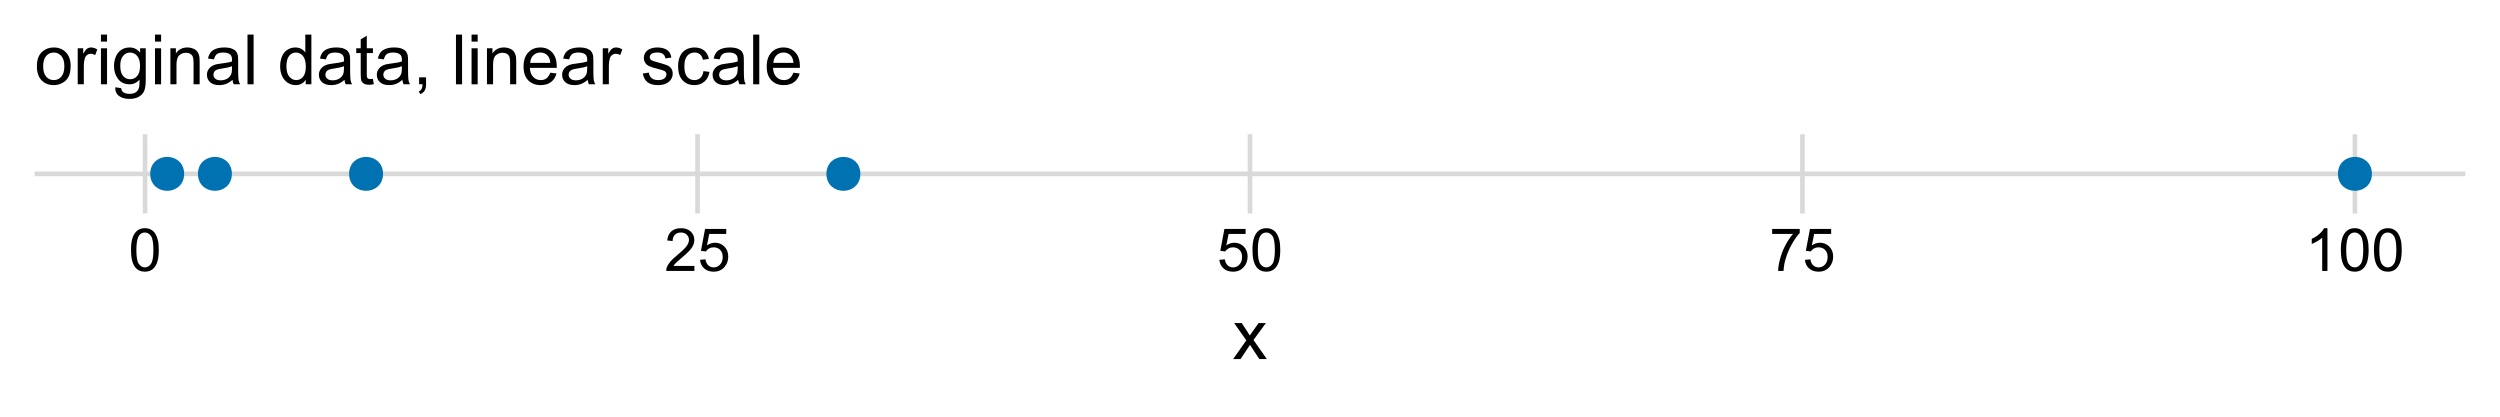
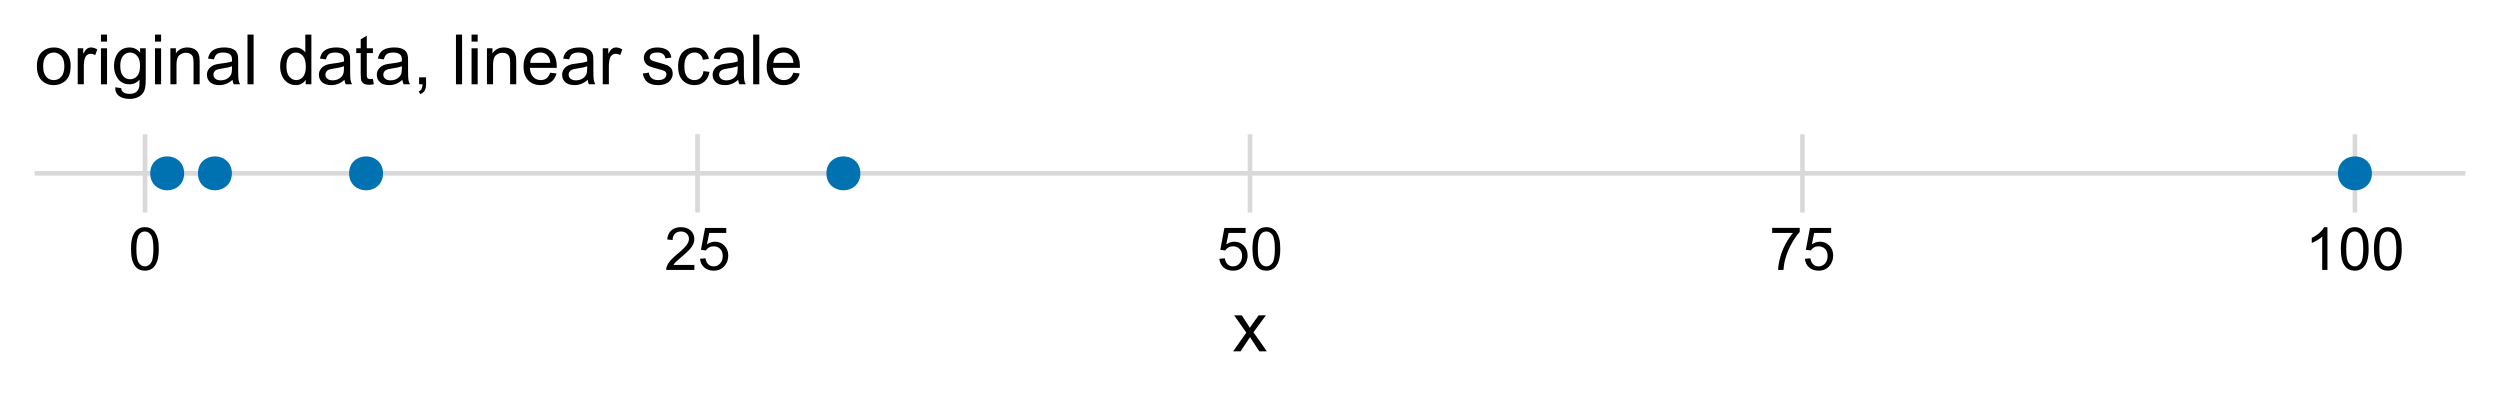
<svg xmlns="http://www.w3.org/2000/svg" xmlns:xlink="http://www.w3.org/1999/xlink" width="576pt" height="96pt" viewBox="0 0 576 96" version="1.1">
  <defs>
    <g>
      <symbol overflow="visible" id="glyph0-0">
        <path style="stroke:none;" d="M 1.715 0 L 1.715 -8.57 L 8.57 -8.57 L 8.57 0 Z M 1.93 -0.215 L 8.355 -0.215 L 8.355 -8.355 L 1.93 -8.355 Z M 1.93 -0.215 " />
      </symbol>
      <symbol overflow="visible" id="glyph0-1">
        <path style="stroke:none;" d="M 0.57 -4.84 C 0.566 -6 0.688 -6.934 0.926 -7.645 C 1.164 -8.352 1.52 -8.898 1.992 -9.281 C 2.461 -9.664 3.051 -9.855 3.77 -9.855 C 4.293 -9.855 4.758 -9.75 5.156 -9.539 C 5.555 -9.328 5.883 -9.02 6.141 -8.621 C 6.398 -8.219 6.602 -7.734 6.75 -7.16 C 6.898 -6.586 6.973 -5.812 6.973 -4.84 C 6.973 -3.688 6.852 -2.758 6.617 -2.051 C 6.375 -1.344 6.023 -0.797 5.555 -0.41 C 5.082 -0.027 4.484 0.164 3.77 0.168 C 2.82 0.164 2.078 -0.172 1.539 -0.852 C 0.891 -1.664 0.566 -2.996 0.57 -4.84 Z M 1.809 -4.84 C 1.805 -3.23 1.992 -2.156 2.375 -1.625 C 2.75 -1.086 3.215 -0.82 3.77 -0.824 C 4.32 -0.82 4.785 -1.086 5.164 -1.625 C 5.539 -2.156 5.73 -3.23 5.73 -4.84 C 5.73 -6.457 5.539 -7.531 5.164 -8.062 C 4.785 -8.594 4.316 -8.859 3.758 -8.859 C 3.199 -8.859 2.758 -8.625 2.43 -8.156 C 2.012 -7.555 1.805 -6.449 1.809 -4.84 Z M 1.809 -4.84 " />
      </symbol>
      <symbol overflow="visible" id="glyph0-2">
        <path style="stroke:none;" d="M 6.902 -1.16 L 6.902 0 L 0.414 0 C 0.402 -0.289 0.449 -0.566 0.555 -0.836 C 0.719 -1.277 0.984 -1.711 1.348 -2.141 C 1.711 -2.566 2.234 -3.062 2.926 -3.629 C 3.988 -4.5 4.711 -5.195 5.09 -5.707 C 5.461 -6.219 5.648 -6.703 5.652 -7.16 C 5.648 -7.637 5.477 -8.039 5.141 -8.367 C 4.797 -8.695 4.352 -8.859 3.805 -8.859 C 3.219 -8.859 2.754 -8.684 2.41 -8.336 C 2.059 -7.988 1.883 -7.508 1.883 -6.891 L 0.645 -7.02 C 0.727 -7.941 1.043 -8.645 1.598 -9.129 C 2.148 -9.613 2.895 -9.855 3.832 -9.855 C 4.77 -9.855 5.512 -9.594 6.066 -9.07 C 6.613 -8.547 6.891 -7.898 6.891 -7.133 C 6.891 -6.734 6.809 -6.348 6.648 -5.973 C 6.488 -5.59 6.223 -5.191 5.848 -4.773 C 5.473 -4.352 4.852 -3.777 3.992 -3.047 C 3.266 -2.438 2.801 -2.023 2.598 -1.812 C 2.387 -1.594 2.219 -1.379 2.09 -1.16 Z M 6.902 -1.16 " />
      </symbol>
      <symbol overflow="visible" id="glyph0-3">
        <path style="stroke:none;" d="M 0.57 -2.57 L 1.836 -2.68 C 1.926 -2.059 2.145 -1.598 2.488 -1.289 C 2.828 -0.977 3.238 -0.82 3.723 -0.824 C 4.301 -0.82 4.793 -1.039 5.195 -1.48 C 5.598 -1.914 5.801 -2.496 5.801 -3.223 C 5.801 -3.91 5.605 -4.449 5.219 -4.848 C 4.832 -5.242 4.328 -5.441 3.703 -5.445 C 3.312 -5.441 2.961 -5.355 2.652 -5.18 C 2.336 -5 2.09 -4.77 1.914 -4.492 L 0.785 -4.641 L 1.734 -9.684 L 6.617 -9.684 L 6.617 -8.531 L 2.699 -8.531 L 2.168 -5.895 C 2.758 -6.301 3.375 -6.504 4.023 -6.508 C 4.879 -6.504 5.602 -6.207 6.191 -5.617 C 6.781 -5.02 7.078 -4.258 7.078 -3.328 C 7.078 -2.438 6.816 -1.668 6.301 -1.023 C 5.668 -0.23 4.809 0.164 3.723 0.168 C 2.824 0.164 2.098 -0.082 1.535 -0.582 C 0.973 -1.078 0.648 -1.742 0.57 -2.57 Z M 0.57 -2.57 " />
      </symbol>
      <symbol overflow="visible" id="glyph0-4">
        <path style="stroke:none;" d="M 0.648 -8.531 L 0.648 -9.691 L 7.004 -9.691 L 7.004 -8.754 C 6.375 -8.086 5.758 -7.199 5.145 -6.098 C 4.531 -4.992 4.055 -3.859 3.723 -2.699 C 3.48 -1.875 3.328 -0.977 3.262 0 L 2.023 0 C 2.031 -0.773 2.184 -1.707 2.477 -2.801 C 2.766 -3.895 3.184 -4.949 3.727 -5.965 C 4.266 -6.98 4.84 -7.836 5.457 -8.531 Z M 0.648 -8.531 " />
      </symbol>
      <symbol overflow="visible" id="glyph0-5">
        <path style="stroke:none;" d="M 5.109 0 L 3.902 0 L 3.902 -7.68 C 3.613 -7.402 3.23 -7.125 2.762 -6.848 C 2.285 -6.57 1.863 -6.363 1.492 -6.227 L 1.492 -7.395 C 2.164 -7.707 2.754 -8.09 3.262 -8.543 C 3.766 -8.996 4.121 -9.434 4.332 -9.855 L 5.109 -9.855 Z M 5.109 0 " />
      </symbol>
      <symbol overflow="visible" id="glyph1-0">
        <path style="stroke:none;" d="M 2 0 L 2 -10 L 10 -10 L 10 0 Z M 2.25 -0.25 L 9.75 -0.25 L 9.75 -9.75 L 2.25 -9.75 Z M 2.25 -0.25 " />
      </symbol>
      <symbol overflow="visible" id="glyph1-1">
        <path style="stroke:none;" d="M 0.117 0 L 3.148 -4.312 L 0.344 -8.297 L 2.102 -8.297 L 3.375 -6.352 C 3.613 -5.98 3.805 -5.668 3.953 -5.422 C 4.18 -5.762 4.391 -6.066 4.586 -6.336 L 5.984 -8.297 L 7.664 -8.297 L 4.797 -4.391 L 7.883 0 L 6.156 0 L 4.453 -2.578 L 4 -3.273 L 1.82 0 Z M 0.117 0 " />
      </symbol>
      <symbol overflow="visible" id="glyph1-2">
        <path style="stroke:none;" d="M 0.531 -4.148 C 0.527 -5.684 0.953 -6.82 1.812 -7.562 C 2.523 -8.176 3.395 -8.484 4.422 -8.484 C 5.559 -8.484 6.492 -8.109 7.219 -7.363 C 7.941 -6.613 8.301 -5.582 8.305 -4.266 C 8.301 -3.195 8.141 -2.355 7.824 -1.746 C 7.5 -1.133 7.035 -0.656 6.426 -0.32 C 5.812 0.02 5.145 0.188 4.422 0.188 C 3.258 0.188 2.32 -0.184 1.605 -0.93 C 0.887 -1.672 0.527 -2.746 0.531 -4.148 Z M 1.977 -4.148 C 1.973 -3.086 2.207 -2.289 2.672 -1.762 C 3.133 -1.23 3.715 -0.965 4.422 -0.969 C 5.117 -0.965 5.699 -1.23 6.164 -1.766 C 6.625 -2.293 6.855 -3.105 6.859 -4.195 C 6.855 -5.219 6.621 -5.996 6.16 -6.527 C 5.691 -7.055 5.113 -7.316 4.422 -7.32 C 3.715 -7.316 3.133 -7.055 2.672 -6.531 C 2.207 -6.004 1.973 -5.211 1.977 -4.148 Z M 1.977 -4.148 " />
      </symbol>
      <symbol overflow="visible" id="glyph1-3">
        <path style="stroke:none;" d="M 1.039 0 L 1.039 -8.297 L 2.305 -8.297 L 2.305 -7.039 C 2.625 -7.625 2.926 -8.016 3.199 -8.203 C 3.473 -8.391 3.773 -8.484 4.102 -8.484 C 4.574 -8.484 5.055 -8.332 5.547 -8.031 L 5.062 -6.727 C 4.719 -6.93 4.375 -7.031 4.031 -7.031 C 3.723 -7.031 3.445 -6.938 3.203 -6.754 C 2.957 -6.566 2.781 -6.309 2.68 -5.984 C 2.52 -5.48 2.441 -4.934 2.445 -4.344 L 2.445 0 Z M 1.039 0 " />
      </symbol>
      <symbol overflow="visible" id="glyph1-4">
        <path style="stroke:none;" d="M 1.062 -9.836 L 1.062 -11.453 L 2.469 -11.453 L 2.469 -9.836 Z M 1.062 0 L 1.062 -8.297 L 2.469 -8.297 L 2.469 0 Z M 1.062 0 " />
      </symbol>
      <symbol overflow="visible" id="glyph1-5">
        <path style="stroke:none;" d="M 0.797 0.688 L 2.164 0.891 C 2.219 1.312 2.379 1.617 2.641 1.812 C 2.988 2.07 3.465 2.203 4.07 2.203 C 4.719 2.203 5.223 2.07 5.578 1.812 C 5.93 1.547 6.168 1.184 6.297 0.719 C 6.367 0.43 6.402 -0.168 6.398 -1.086 C 5.781 -0.359 5.016 0 4.102 0 C 2.961 0 2.078 -0.41 1.453 -1.234 C 0.828 -2.055 0.516 -3.043 0.516 -4.195 C 0.516 -4.984 0.656 -5.715 0.945 -6.387 C 1.227 -7.055 1.645 -7.57 2.191 -7.938 C 2.734 -8.301 3.371 -8.484 4.109 -8.484 C 5.086 -8.484 5.895 -8.086 6.531 -7.297 L 6.531 -8.297 L 7.828 -8.297 L 7.828 -1.125 C 7.828 0.164 7.695 1.078 7.434 1.621 C 7.168 2.156 6.75 2.582 6.184 2.898 C 5.609 3.207 4.91 3.363 4.078 3.367 C 3.086 3.363 2.285 3.141 1.68 2.699 C 1.066 2.25 0.773 1.578 0.797 0.688 Z M 1.961 -4.297 C 1.957 -3.203 2.172 -2.41 2.609 -1.914 C 3.039 -1.41 3.582 -1.16 4.234 -1.164 C 4.879 -1.16 5.422 -1.41 5.859 -1.91 C 6.297 -2.406 6.516 -3.184 6.516 -4.25 C 6.516 -5.262 6.289 -6.027 5.84 -6.547 C 5.387 -7.059 4.844 -7.316 4.211 -7.32 C 3.582 -7.316 3.051 -7.062 2.617 -6.559 C 2.176 -6.047 1.957 -5.293 1.961 -4.297 Z M 1.961 -4.297 " />
      </symbol>
      <symbol overflow="visible" id="glyph1-6">
        <path style="stroke:none;" d="M 1.055 0 L 1.055 -8.297 L 2.32 -8.297 L 2.32 -7.117 C 2.93 -8.027 3.809 -8.484 4.961 -8.484 C 5.457 -8.484 5.918 -8.395 6.34 -8.215 C 6.758 -8.035 7.07 -7.797 7.281 -7.508 C 7.488 -7.211 7.633 -6.867 7.719 -6.469 C 7.766 -6.207 7.793 -5.75 7.797 -5.102 L 7.797 0 L 6.391 0 L 6.391 -5.047 C 6.387 -5.617 6.332 -6.047 6.227 -6.332 C 6.113 -6.613 5.918 -6.84 5.645 -7.012 C 5.363 -7.18 5.039 -7.266 4.664 -7.266 C 4.062 -7.266 3.543 -7.074 3.113 -6.695 C 2.676 -6.312 2.461 -5.59 2.461 -4.531 L 2.461 0 Z M 1.055 0 " />
      </symbol>
      <symbol overflow="visible" id="glyph1-7">
        <path style="stroke:none;" d="M 6.469 -1.023 C 5.945 -0.578 5.441 -0.266 4.965 -0.086 C 4.48 0.098 3.965 0.188 3.414 0.188 C 2.5 0.188 1.801 -0.035 1.312 -0.48 C 0.82 -0.926 0.574 -1.492 0.578 -2.188 C 0.574 -2.59 0.668 -2.961 0.855 -3.301 C 1.039 -3.633 1.281 -3.902 1.582 -4.109 C 1.879 -4.309 2.215 -4.465 2.594 -4.57 C 2.867 -4.641 3.285 -4.711 3.844 -4.781 C 4.977 -4.914 5.812 -5.074 6.352 -5.266 C 6.355 -5.457 6.355 -5.578 6.359 -5.633 C 6.355 -6.203 6.223 -6.609 5.961 -6.844 C 5.598 -7.16 5.066 -7.316 4.359 -7.32 C 3.695 -7.316 3.207 -7.203 2.895 -6.973 C 2.578 -6.738 2.344 -6.328 2.195 -5.742 L 0.82 -5.93 C 0.945 -6.516 1.148 -6.988 1.438 -7.355 C 1.719 -7.715 2.133 -7.996 2.68 -8.191 C 3.219 -8.387 3.848 -8.484 4.562 -8.484 C 5.27 -8.484 5.844 -8.398 6.289 -8.234 C 6.727 -8.062 7.055 -7.855 7.266 -7.605 C 7.473 -7.352 7.617 -7.031 7.703 -6.648 C 7.746 -6.406 7.77 -5.973 7.773 -5.352 L 7.773 -3.477 C 7.77 -2.164 7.801 -1.34 7.863 -0.996 C 7.922 -0.648 8.039 -0.316 8.219 0 L 6.75 0 C 6.602 -0.289 6.508 -0.629 6.469 -1.023 Z M 6.352 -4.164 C 5.84 -3.953 5.074 -3.777 4.055 -3.633 C 3.477 -3.547 3.066 -3.453 2.828 -3.352 C 2.586 -3.246 2.402 -3.094 2.273 -2.895 C 2.141 -2.691 2.074 -2.469 2.078 -2.227 C 2.074 -1.852 2.215 -1.539 2.504 -1.289 C 2.785 -1.039 3.203 -0.914 3.75 -0.914 C 4.289 -0.914 4.77 -1.031 5.195 -1.27 C 5.613 -1.504 5.922 -1.828 6.125 -2.242 C 6.273 -2.559 6.352 -3.027 6.352 -3.648 Z M 6.352 -4.164 " />
      </symbol>
      <symbol overflow="visible" id="glyph1-8">
        <path style="stroke:none;" d="M 1.023 0 L 1.023 -11.453 L 2.43 -11.453 L 2.43 0 Z M 1.023 0 " />
      </symbol>
      <symbol overflow="visible" id="glyph1-9">
        <path style="stroke:none;" d="" />
      </symbol>
      <symbol overflow="visible" id="glyph1-10">
        <path style="stroke:none;" d="M 6.438 0 L 6.438 -1.047 C 5.91 -0.223 5.137 0.188 4.117 0.188 C 3.453 0.188 2.844 0.008 2.293 -0.359 C 1.734 -0.719 1.305 -1.23 1.004 -1.887 C 0.695 -2.539 0.543 -3.289 0.547 -4.141 C 0.543 -4.965 0.684 -5.715 0.961 -6.395 C 1.234 -7.066 1.648 -7.586 2.203 -7.945 C 2.754 -8.305 3.371 -8.484 4.055 -8.484 C 4.555 -8.484 5 -8.379 5.391 -8.168 C 5.781 -7.957 6.098 -7.68 6.344 -7.344 L 6.344 -11.453 L 7.742 -11.453 L 7.742 0 Z M 1.992 -4.141 C 1.992 -3.074 2.215 -2.281 2.664 -1.758 C 3.109 -1.23 3.637 -0.965 4.25 -0.969 C 4.859 -0.965 5.383 -1.219 5.816 -1.723 C 6.242 -2.223 6.457 -2.988 6.461 -4.023 C 6.457 -5.156 6.238 -5.988 5.805 -6.523 C 5.363 -7.051 4.824 -7.316 4.188 -7.32 C 3.559 -7.316 3.035 -7.062 2.621 -6.555 C 2.199 -6.043 1.992 -5.238 1.992 -4.141 Z M 1.992 -4.141 " />
      </symbol>
      <symbol overflow="visible" id="glyph1-11">
        <path style="stroke:none;" d="M 4.125 -1.258 L 4.328 -0.016 C 3.93 0.066 3.574 0.105 3.266 0.109 C 2.75 0.105 2.355 0.027 2.078 -0.133 C 1.793 -0.293 1.594 -0.504 1.484 -0.77 C 1.367 -1.027 1.312 -1.582 1.312 -2.43 L 1.312 -7.203 L 0.281 -7.203 L 0.281 -8.297 L 1.312 -8.297 L 1.312 -10.352 L 2.711 -11.195 L 2.711 -8.297 L 4.125 -8.297 L 4.125 -7.203 L 2.711 -7.203 L 2.711 -2.352 C 2.707 -1.945 2.73 -1.688 2.785 -1.578 C 2.832 -1.461 2.914 -1.371 3.027 -1.305 C 3.137 -1.234 3.297 -1.199 3.508 -1.203 C 3.66 -1.199 3.867 -1.219 4.125 -1.258 Z M 4.125 -1.258 " />
      </symbol>
      <symbol overflow="visible" id="glyph1-12">
        <path style="stroke:none;" d="M 1.422 0 L 1.422 -1.602 L 3.023 -1.602 L 3.023 0 C 3.023 0.586 2.918 1.059 2.711 1.426 C 2.5 1.785 2.168 2.066 1.719 2.266 L 1.328 1.664 C 1.621 1.531 1.84 1.34 1.984 1.09 C 2.121 0.836 2.199 0.473 2.219 0 Z M 1.422 0 " />
      </symbol>
      <symbol overflow="visible" id="glyph1-13">
        <path style="stroke:none;" d="M 6.734 -2.672 L 8.188 -2.492 C 7.953 -1.641 7.531 -0.984 6.914 -0.516 C 6.293 -0.047 5.5 0.188 4.539 0.188 C 3.324 0.188 2.363 -0.184 1.652 -0.934 C 0.941 -1.676 0.586 -2.727 0.586 -4.078 C 0.586 -5.473 0.945 -6.555 1.664 -7.328 C 2.383 -8.098 3.312 -8.484 4.461 -8.484 C 5.566 -8.484 6.473 -8.105 7.18 -7.352 C 7.879 -6.594 8.23 -5.531 8.234 -4.164 C 8.23 -4.078 8.23 -3.953 8.227 -3.789 L 2.039 -3.789 C 2.09 -2.875 2.348 -2.176 2.812 -1.695 C 3.273 -1.207 3.852 -0.965 4.547 -0.969 C 5.062 -0.965 5.5 -1.102 5.867 -1.375 C 6.227 -1.645 6.516 -2.078 6.734 -2.672 Z M 2.117 -4.945 L 6.75 -4.945 C 6.688 -5.641 6.508 -6.164 6.219 -6.516 C 5.766 -7.055 5.188 -7.324 4.477 -7.328 C 3.828 -7.324 3.285 -7.109 2.848 -6.68 C 2.406 -6.246 2.16 -5.668 2.117 -4.945 Z M 2.117 -4.945 " />
      </symbol>
      <symbol overflow="visible" id="glyph1-14">
        <path style="stroke:none;" d="M 0.492 -2.477 L 1.883 -2.695 C 1.957 -2.137 2.176 -1.707 2.535 -1.414 C 2.891 -1.113 3.391 -0.965 4.031 -0.969 C 4.676 -0.965 5.152 -1.098 5.469 -1.363 C 5.777 -1.625 5.934 -1.934 5.938 -2.289 C 5.934 -2.605 5.797 -2.855 5.523 -3.039 C 5.328 -3.16 4.848 -3.32 4.086 -3.516 C 3.051 -3.773 2.336 -3.996 1.941 -4.191 C 1.539 -4.379 1.238 -4.645 1.035 -4.98 C 0.828 -5.316 0.727 -5.688 0.727 -6.094 C 0.727 -6.461 0.809 -6.801 0.98 -7.121 C 1.145 -7.434 1.375 -7.695 1.672 -7.906 C 1.887 -8.062 2.188 -8.199 2.566 -8.316 C 2.941 -8.426 3.344 -8.484 3.781 -8.484 C 4.43 -8.484 5.004 -8.391 5.496 -8.203 C 5.988 -8.016 6.352 -7.762 6.586 -7.441 C 6.82 -7.121 6.98 -6.691 7.07 -6.156 L 5.695 -5.969 C 5.633 -6.395 5.449 -6.727 5.152 -6.969 C 4.848 -7.203 4.426 -7.324 3.883 -7.328 C 3.234 -7.324 2.773 -7.219 2.5 -7.008 C 2.223 -6.793 2.086 -6.543 2.086 -6.258 C 2.086 -6.074 2.141 -5.91 2.258 -5.766 C 2.367 -5.613 2.547 -5.488 2.797 -5.391 C 2.934 -5.336 3.348 -5.215 4.039 -5.031 C 5.031 -4.762 5.727 -4.543 6.121 -4.379 C 6.512 -4.207 6.82 -3.961 7.047 -3.641 C 7.27 -3.312 7.383 -2.914 7.383 -2.438 C 7.383 -1.969 7.246 -1.527 6.973 -1.113 C 6.699 -0.699 6.305 -0.379 5.789 -0.152 C 5.273 0.074 4.688 0.188 4.039 0.188 C 2.957 0.188 2.137 -0.035 1.574 -0.484 C 1.008 -0.93 0.648 -1.594 0.492 -2.477 Z M 0.492 -2.477 " />
      </symbol>
      <symbol overflow="visible" id="glyph1-15">
        <path style="stroke:none;" d="M 6.469 -3.039 L 7.852 -2.859 C 7.699 -1.906 7.312 -1.16 6.691 -0.621 C 6.066 -0.082 5.301 0.188 4.398 0.188 C 3.262 0.188 2.348 -0.184 1.66 -0.926 C 0.965 -1.668 0.621 -2.73 0.625 -4.117 C 0.621 -5.012 0.77 -5.797 1.07 -6.469 C 1.363 -7.141 1.816 -7.645 2.426 -7.98 C 3.031 -8.316 3.691 -8.484 4.406 -8.484 C 5.305 -8.484 6.039 -8.254 6.617 -7.801 C 7.188 -7.34 7.555 -6.695 7.719 -5.859 L 6.352 -5.648 C 6.219 -6.203 5.988 -6.621 5.66 -6.906 C 5.328 -7.184 4.926 -7.324 4.461 -7.328 C 3.75 -7.324 3.176 -7.07 2.734 -6.566 C 2.289 -6.055 2.066 -5.25 2.07 -4.156 C 2.066 -3.039 2.281 -2.23 2.711 -1.727 C 3.137 -1.219 3.695 -0.965 4.383 -0.969 C 4.934 -0.965 5.395 -1.137 5.766 -1.477 C 6.133 -1.812 6.367 -2.332 6.469 -3.039 Z M 6.469 -3.039 " />
      </symbol>
    </g>
    <clipPath id="clip1">
      <path d="M 7.969 39 L 568.027 39 L 568.027 41 L 7.969 41 Z M 7.969 39 " />
    </clipPath>
    <clipPath id="clip2">
-       <path d="M 32 30.914 L 34 30.914 L 34 49.195 L 32 49.195 Z M 32 30.914 " />
+       <path d="M 32 30.914 L 34 30.914 L 34 48.961 L 32 48.961 Z M 32 30.914 " />
    </clipPath>
    <clipPath id="clip3">
-       <path d="M 160 30.914 L 162 30.914 L 162 49.195 L 160 49.195 Z M 160 30.914 " />
+       <path d="M 160 30.914 L 162 30.914 L 162 48.961 L 160 48.961 Z M 160 30.914 " />
    </clipPath>
    <clipPath id="clip4">
-       <path d="M 287 30.914 L 289 30.914 L 289 49.195 L 287 49.195 Z M 287 30.914 " />
+       <path d="M 287 30.914 L 289 30.914 L 289 48.961 L 287 48.961 Z M 287 30.914 " />
    </clipPath>
    <clipPath id="clip5">
-       <path d="M 414 30.914 L 416 30.914 L 416 49.195 L 414 49.195 Z M 414 30.914 " />
+       <path d="M 414 30.914 L 416 30.914 L 416 48.961 L 414 48.961 Z M 414 30.914 " />
    </clipPath>
    <clipPath id="clip6">
-       <path d="M 542 30.914 L 544 30.914 L 544 49.195 L 542 49.195 Z M 542 30.914 " />
+       <path d="M 542 30.914 L 544 30.914 L 544 48.961 L 542 48.961 Z M 542 30.914 " />
    </clipPath>
  </defs>
  <g id="surface44">
    <rect x="0" y="0" width="576" height="96" style="fill:rgb(100%,100%,100%);fill-opacity:1;stroke:none;" />
    <g clip-path="url(#clip1)" clip-rule="nonzero">
-       <path style="fill:none;stroke-width:1.067;stroke-linecap:butt;stroke-linejoin:round;stroke:rgb(85.098%,85.098%,85.098%);stroke-opacity:1;stroke-miterlimit:10;" d="M 7.969 40.055 L 568.031 40.055 " />
+       <path style="fill:none;stroke-width:1.067;stroke-linecap:butt;stroke-linejoin:round;stroke:rgb(85.098%,85.098%,85.098%);stroke-opacity:1;stroke-miterlimit:10;" d="M 7.969 39.938 L 568.031 39.938 " />
    </g>
    <g clip-path="url(#clip2)" clip-rule="nonzero">
-       <path style="fill:none;stroke-width:1.067;stroke-linecap:butt;stroke-linejoin:round;stroke:rgb(85.098%,85.098%,85.098%);stroke-opacity:1;stroke-miterlimit:10;" d="M 33.426 49.195 L 33.426 30.914 " />
+       <path style="fill:none;stroke-width:1.067;stroke-linecap:butt;stroke-linejoin:round;stroke:rgb(85.098%,85.098%,85.098%);stroke-opacity:1;stroke-miterlimit:10;" d="M 33.426 48.961 L 33.426 30.914 " />
    </g>
    <g clip-path="url(#clip3)" clip-rule="nonzero">
-       <path style="fill:none;stroke-width:1.067;stroke-linecap:butt;stroke-linejoin:round;stroke:rgb(85.098%,85.098%,85.098%);stroke-opacity:1;stroke-miterlimit:10;" d="M 160.715 49.195 L 160.715 30.914 " />
+       <path style="fill:none;stroke-width:1.067;stroke-linecap:butt;stroke-linejoin:round;stroke:rgb(85.098%,85.098%,85.098%);stroke-opacity:1;stroke-miterlimit:10;" d="M 160.715 48.961 L 160.715 30.914 " />
    </g>
    <g clip-path="url(#clip4)" clip-rule="nonzero">
-       <path style="fill:none;stroke-width:1.067;stroke-linecap:butt;stroke-linejoin:round;stroke:rgb(85.098%,85.098%,85.098%);stroke-opacity:1;stroke-miterlimit:10;" d="M 288 49.195 L 288 30.914 " />
+       <path style="fill:none;stroke-width:1.067;stroke-linecap:butt;stroke-linejoin:round;stroke:rgb(85.098%,85.098%,85.098%);stroke-opacity:1;stroke-miterlimit:10;" d="M 288 48.961 L 288 30.914 " />
    </g>
    <g clip-path="url(#clip5)" clip-rule="nonzero">
-       <path style="fill:none;stroke-width:1.067;stroke-linecap:butt;stroke-linejoin:round;stroke:rgb(85.098%,85.098%,85.098%);stroke-opacity:1;stroke-miterlimit:10;" d="M 415.285 49.195 L 415.285 30.914 " />
+       <path style="fill:none;stroke-width:1.067;stroke-linecap:butt;stroke-linejoin:round;stroke:rgb(85.098%,85.098%,85.098%);stroke-opacity:1;stroke-miterlimit:10;" d="M 415.285 48.961 L 415.285 30.914 " />
    </g>
    <g clip-path="url(#clip6)" clip-rule="nonzero">
-       <path style="fill:none;stroke-width:1.067;stroke-linecap:butt;stroke-linejoin:round;stroke:rgb(85.098%,85.098%,85.098%);stroke-opacity:1;stroke-miterlimit:10;" d="M 542.574 49.195 L 542.574 30.914 " />
+       <path style="fill:none;stroke-width:1.067;stroke-linecap:butt;stroke-linejoin:round;stroke:rgb(85.098%,85.098%,85.098%);stroke-opacity:1;stroke-miterlimit:10;" d="M 542.574 48.961 L 542.574 30.914 " />
    </g>
-     <path style="fill-rule:nonzero;fill:rgb(0%,44.706%,69.804%);fill-opacity:1;stroke-width:0.709;stroke-linecap:round;stroke-linejoin:round;stroke:rgb(0%,44.706%,69.804%);stroke-opacity:1;stroke-miterlimit:10;" d="M 42.074 40.055 C 42.074 44.797 34.965 44.797 34.965 40.055 C 34.965 35.316 42.074 35.316 42.074 40.055 " />
-     <path style="fill-rule:nonzero;fill:rgb(0%,44.706%,69.804%);fill-opacity:1;stroke-width:0.709;stroke-linecap:round;stroke-linejoin:round;stroke:rgb(0%,44.706%,69.804%);stroke-opacity:1;stroke-miterlimit:10;" d="M 53.07 40.055 C 53.07 44.797 45.961 44.797 45.961 40.055 C 45.961 35.316 53.07 35.316 53.07 40.055 " />
-     <path style="fill-rule:nonzero;fill:rgb(0%,44.706%,69.804%);fill-opacity:1;stroke-width:0.709;stroke-linecap:round;stroke-linejoin:round;stroke:rgb(0%,44.706%,69.804%);stroke-opacity:1;stroke-miterlimit:10;" d="M 87.898 40.055 C 87.898 44.797 80.785 44.797 80.785 40.055 C 80.785 35.316 87.898 35.316 87.898 40.055 " />
-     <path style="fill-rule:nonzero;fill:rgb(0%,44.706%,69.804%);fill-opacity:1;stroke-width:0.709;stroke-linecap:round;stroke-linejoin:round;stroke:rgb(0%,44.706%,69.804%);stroke-opacity:1;stroke-miterlimit:10;" d="M 197.871 40.055 C 197.871 44.797 190.762 44.797 190.762 40.055 C 190.762 35.316 197.871 35.316 197.871 40.055 " />
-     <path style="fill-rule:nonzero;fill:rgb(0%,44.706%,69.804%);fill-opacity:1;stroke-width:0.709;stroke-linecap:round;stroke-linejoin:round;stroke:rgb(0%,44.706%,69.804%);stroke-opacity:1;stroke-miterlimit:10;" d="M 546.129 40.055 C 546.129 44.797 539.016 44.797 539.016 40.055 C 539.016 35.316 546.129 35.316 546.129 40.055 " />
-     <path style="fill:none;stroke-width:1.067;stroke-linecap:butt;stroke-linejoin:round;stroke:rgb(85.098%,85.098%,85.098%);stroke-opacity:1;stroke-miterlimit:10;" d="M 33.426 49.195 L 33.426 49.195 " />
-     <path style="fill:none;stroke-width:1.067;stroke-linecap:butt;stroke-linejoin:round;stroke:rgb(85.098%,85.098%,85.098%);stroke-opacity:1;stroke-miterlimit:10;" d="M 160.715 49.195 L 160.715 49.195 " />
-     <path style="fill:none;stroke-width:1.067;stroke-linecap:butt;stroke-linejoin:round;stroke:rgb(85.098%,85.098%,85.098%);stroke-opacity:1;stroke-miterlimit:10;" d="M 288 49.195 L 288 49.195 " />
-     <path style="fill:none;stroke-width:1.067;stroke-linecap:butt;stroke-linejoin:round;stroke:rgb(85.098%,85.098%,85.098%);stroke-opacity:1;stroke-miterlimit:10;" d="M 415.285 49.195 L 415.285 49.195 " />
-     <path style="fill:none;stroke-width:1.067;stroke-linecap:butt;stroke-linejoin:round;stroke:rgb(85.098%,85.098%,85.098%);stroke-opacity:1;stroke-miterlimit:10;" d="M 542.574 49.195 L 542.574 49.195 " />
+     <path style="fill-rule:nonzero;fill:rgb(0%,44.706%,69.804%);fill-opacity:1;stroke-width:0.709;stroke-linecap:round;stroke-linejoin:round;stroke:rgb(0%,44.706%,69.804%);stroke-opacity:1;stroke-miterlimit:10;" d="M 42.074 39.938 C 42.074 44.68 34.965 44.68 34.965 39.938 C 34.965 35.195 42.074 35.195 42.074 39.938 " />
+     <path style="fill-rule:nonzero;fill:rgb(0%,44.706%,69.804%);fill-opacity:1;stroke-width:0.709;stroke-linecap:round;stroke-linejoin:round;stroke:rgb(0%,44.706%,69.804%);stroke-opacity:1;stroke-miterlimit:10;" d="M 53.07 39.938 C 53.07 44.68 45.961 44.68 45.961 39.938 C 45.961 35.195 53.07 35.195 53.07 39.938 " />
+     <path style="fill-rule:nonzero;fill:rgb(0%,44.706%,69.804%);fill-opacity:1;stroke-width:0.709;stroke-linecap:round;stroke-linejoin:round;stroke:rgb(0%,44.706%,69.804%);stroke-opacity:1;stroke-miterlimit:10;" d="M 87.898 39.938 C 87.898 44.68 80.785 44.68 80.785 39.938 C 80.785 35.195 87.898 35.195 87.898 39.938 " />
+     <path style="fill-rule:nonzero;fill:rgb(0%,44.706%,69.804%);fill-opacity:1;stroke-width:0.709;stroke-linecap:round;stroke-linejoin:round;stroke:rgb(0%,44.706%,69.804%);stroke-opacity:1;stroke-miterlimit:10;" d="M 197.871 39.938 C 197.871 44.68 190.762 44.68 190.762 39.938 C 190.762 35.195 197.871 35.195 197.871 39.938 " />
+     <path style="fill-rule:nonzero;fill:rgb(0%,44.706%,69.804%);fill-opacity:1;stroke-width:0.709;stroke-linecap:round;stroke-linejoin:round;stroke:rgb(0%,44.706%,69.804%);stroke-opacity:1;stroke-miterlimit:10;" d="M 546.129 39.938 C 546.129 44.68 539.016 44.68 539.016 39.938 C 539.016 35.195 546.129 35.195 546.129 39.938 " />
+     <path style="fill:none;stroke-width:1.067;stroke-linecap:butt;stroke-linejoin:round;stroke:rgb(85.098%,85.098%,85.098%);stroke-opacity:1;stroke-miterlimit:10;" d="M 33.426 48.961 L 33.426 48.961 " />
+     <path style="fill:none;stroke-width:1.067;stroke-linecap:butt;stroke-linejoin:round;stroke:rgb(85.098%,85.098%,85.098%);stroke-opacity:1;stroke-miterlimit:10;" d="M 160.715 48.961 L 160.715 48.961 " />
+     <path style="fill:none;stroke-width:1.067;stroke-linecap:butt;stroke-linejoin:round;stroke:rgb(85.098%,85.098%,85.098%);stroke-opacity:1;stroke-miterlimit:10;" d="M 288 48.961 L 288 48.961 " />
+     <path style="fill:none;stroke-width:1.067;stroke-linecap:butt;stroke-linejoin:round;stroke:rgb(85.098%,85.098%,85.098%);stroke-opacity:1;stroke-miterlimit:10;" d="M 415.285 48.961 L 415.285 48.961 " />
+     <path style="fill:none;stroke-width:1.067;stroke-linecap:butt;stroke-linejoin:round;stroke:rgb(85.098%,85.098%,85.098%);stroke-opacity:1;stroke-miterlimit:10;" d="M 542.574 48.961 L 542.574 48.961 " />
    <g style="fill:rgb(0%,0%,0%);fill-opacity:1;">
-       <use xlink:href="#glyph0-1" x="29.613" y="62.43" />
+       <use xlink:href="#glyph0-1" x="29.613" y="62.195" />
    </g>
    <g style="fill:rgb(0%,0%,0%);fill-opacity:1;">
-       <use xlink:href="#glyph0-2" x="153.086" y="62.43" />
-       <use xlink:href="#glyph0-3" x="160.713" y="62.43" />
+       <use xlink:href="#glyph0-2" x="153.086" y="62.195" />
+       <use xlink:href="#glyph0-3" x="160.713" y="62.195" />
    </g>
    <g style="fill:rgb(0%,0%,0%);fill-opacity:1;">
-       <use xlink:href="#glyph0-3" x="280.371" y="62.43" />
-       <use xlink:href="#glyph0-1" x="287.998" y="62.43" />
+       <use xlink:href="#glyph0-3" x="280.371" y="62.195" />
+       <use xlink:href="#glyph0-1" x="287.998" y="62.195" />
    </g>
    <g style="fill:rgb(0%,0%,0%);fill-opacity:1;">
-       <use xlink:href="#glyph0-4" x="407.656" y="62.43" />
-       <use xlink:href="#glyph0-3" x="415.283" y="62.43" />
+       <use xlink:href="#glyph0-4" x="407.656" y="62.195" />
+       <use xlink:href="#glyph0-3" x="415.283" y="62.195" />
    </g>
    <g style="fill:rgb(0%,0%,0%);fill-opacity:1;">
-       <use xlink:href="#glyph0-5" x="531.133" y="62.43" />
-       <use xlink:href="#glyph0-1" x="538.76" y="62.43" />
-       <use xlink:href="#glyph0-1" x="546.387" y="62.43" />
+       <use xlink:href="#glyph0-5" x="531.133" y="62.195" />
+       <use xlink:href="#glyph0-1" x="538.76" y="62.195" />
+       <use xlink:href="#glyph0-1" x="546.387" y="62.195" />
    </g>
    <g style="fill:rgb(0%,0%,0%);fill-opacity:1;">
-       <use xlink:href="#glyph1-1" x="284" y="82.73" />
+       <use xlink:href="#glyph1-1" x="284" y="80.949" />
    </g>
    <g style="fill:rgb(0%,0%,0%);fill-opacity:1;">
      <use xlink:href="#glyph1-2" x="7.969" y="19.422" />
      <use xlink:href="#glyph1-3" x="16.867" y="19.422" />
      <use xlink:href="#glyph1-4" x="22.195" y="19.422" />
      <use xlink:href="#glyph1-5" x="25.75" y="19.422" />
      <use xlink:href="#glyph1-4" x="34.648" y="19.422" />
      <use xlink:href="#glyph1-6" x="38.203" y="19.422" />
      <use xlink:href="#glyph1-7" x="47.102" y="19.422" />
      <use xlink:href="#glyph1-8" x="56" y="19.422" />
      <use xlink:href="#glyph1-9" x="59.555" y="19.422" />
      <use xlink:href="#glyph1-10" x="64" y="19.422" />
      <use xlink:href="#glyph1-7" x="72.898" y="19.422" />
      <use xlink:href="#glyph1-11" x="81.797" y="19.422" />
      <use xlink:href="#glyph1-7" x="86.242" y="19.422" />
      <use xlink:href="#glyph1-12" x="95.141" y="19.422" />
      <use xlink:href="#glyph1-9" x="99.586" y="19.422" />
      <use xlink:href="#glyph1-8" x="104.031" y="19.422" />
      <use xlink:href="#glyph1-4" x="107.586" y="19.422" />
      <use xlink:href="#glyph1-6" x="111.141" y="19.422" />
      <use xlink:href="#glyph1-13" x="120.039" y="19.422" />
      <use xlink:href="#glyph1-7" x="128.938" y="19.422" />
      <use xlink:href="#glyph1-3" x="137.836" y="19.422" />
      <use xlink:href="#glyph1-9" x="143.164" y="19.422" />
      <use xlink:href="#glyph1-14" x="147.609" y="19.422" />
      <use xlink:href="#glyph1-15" x="155.609" y="19.422" />
      <use xlink:href="#glyph1-7" x="163.609" y="19.422" />
      <use xlink:href="#glyph1-8" x="172.508" y="19.422" />
      <use xlink:href="#glyph1-13" x="176.062" y="19.422" />
    </g>
  </g>
</svg>
